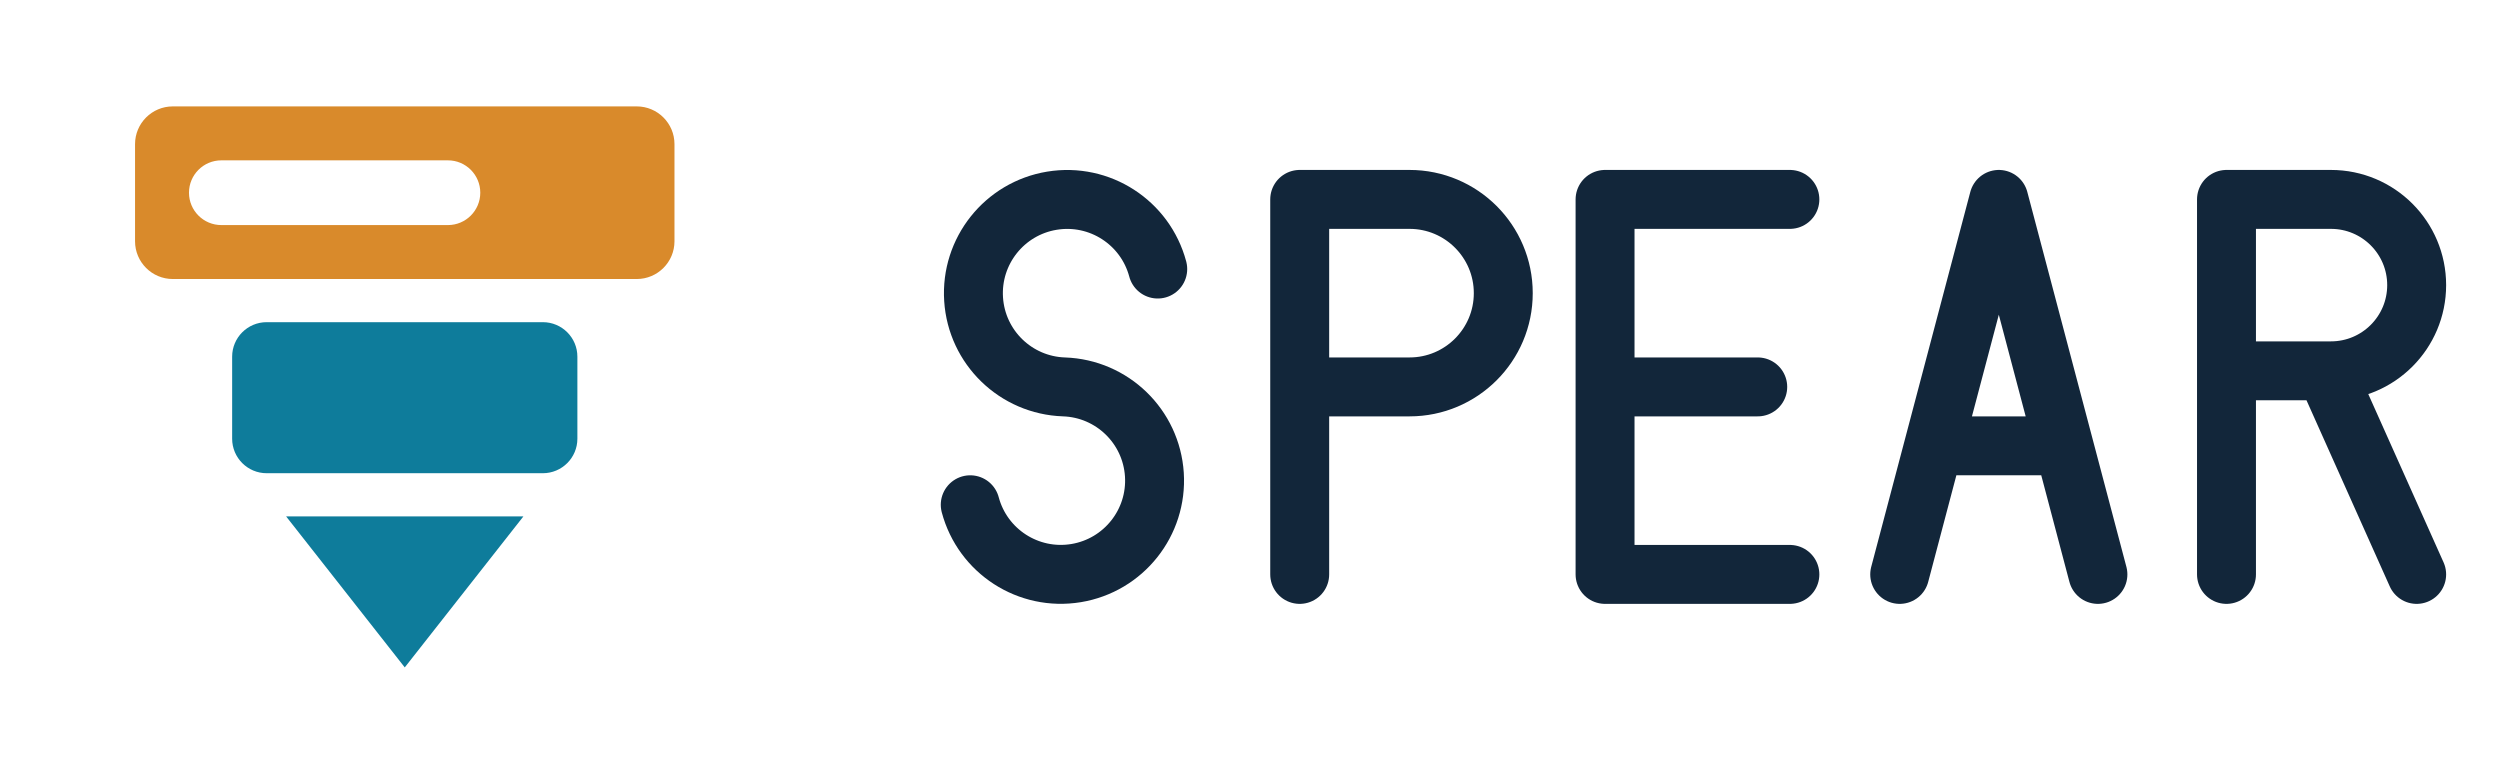
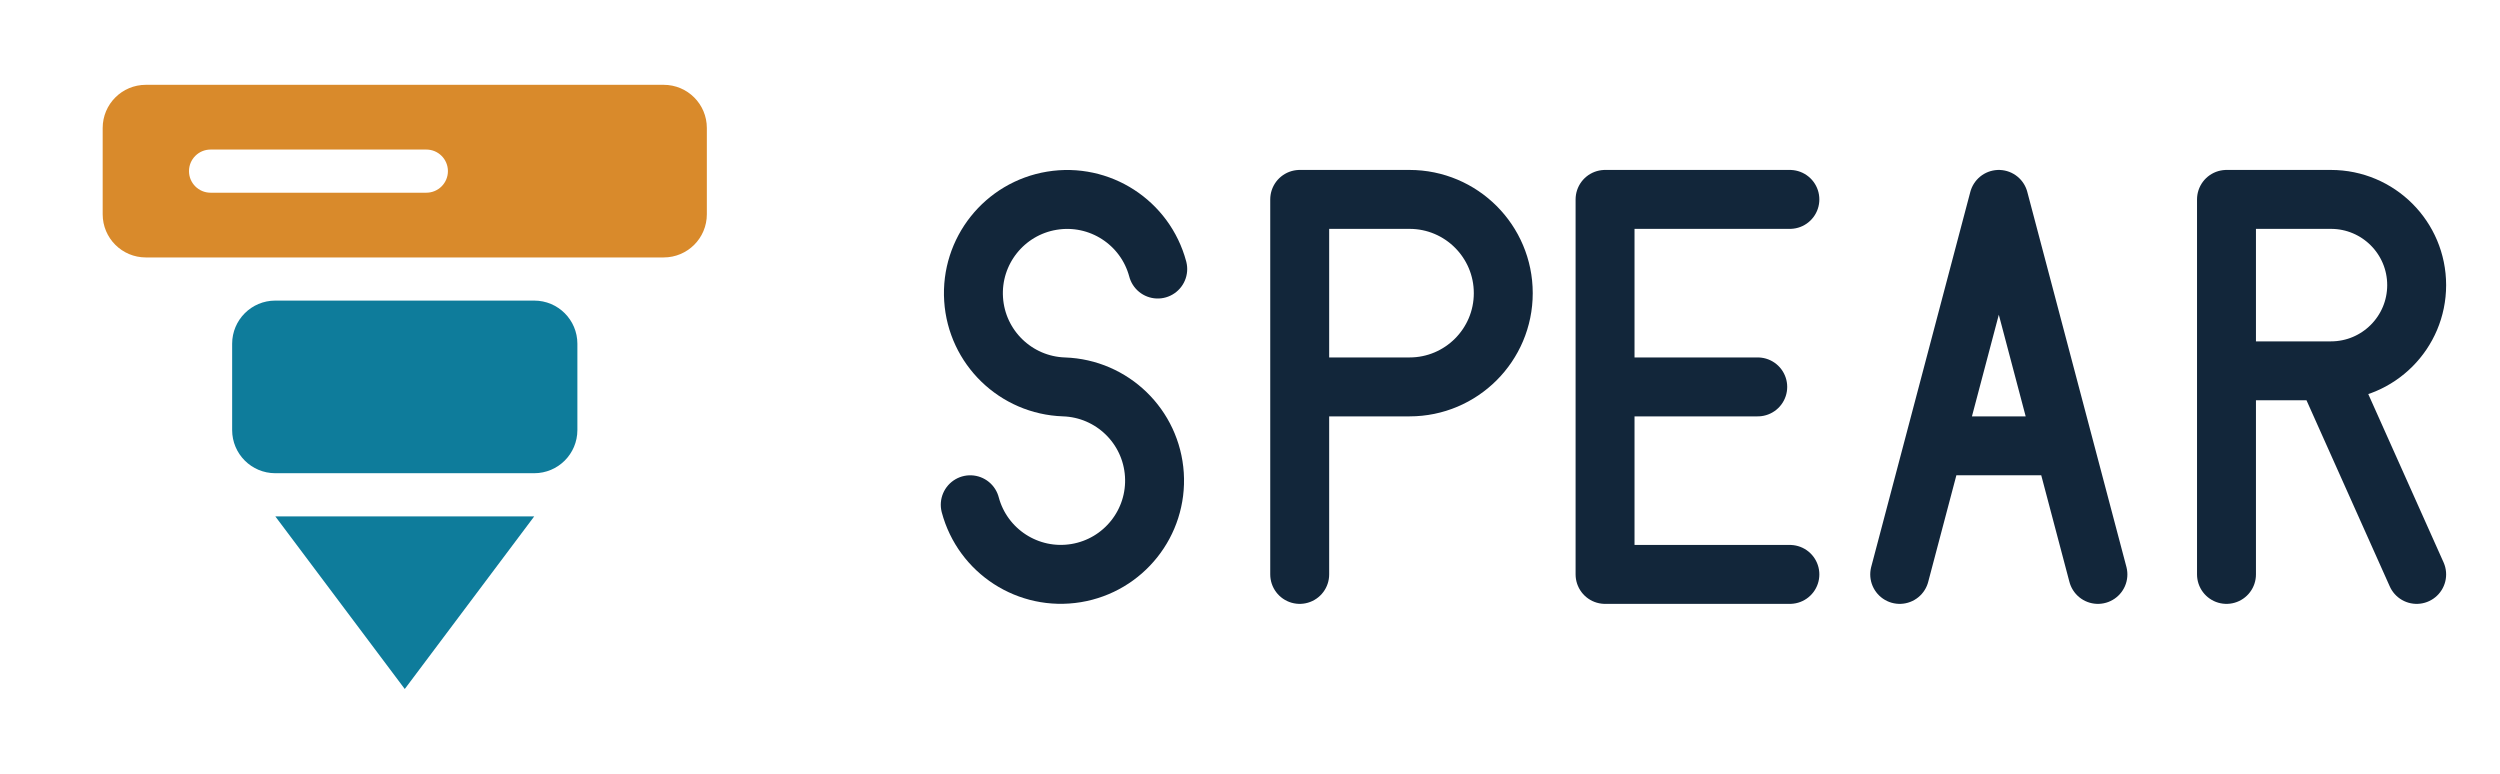
<svg xmlns="http://www.w3.org/2000/svg" viewBox="0 0 336 104" width="336" height="104" role="img" aria-label="SPEAR — Specification-driven Platform for Embedded Agentic Reasoning">
  <g transform="translate(8 5.6) scale(1.45)">
-     <path fill="#D98A2B" fill-rule="evenodd" d="M10.5 6 H53.5 A3.5 3.5 0 0 1 57 9.5 V18.5 A3.5 3.5 0 0 1 53.5 22              H10.5 A3.5 3.5 0 0 1 7 18.5 V9.5 A3.5 3.5 0 0 1 10.5 6 Z              M15 11 H36 A3 3 0 0 1 36 17 H15 A3 3 0 0 1 15 11 Z" />
-     <rect x="16" y="26" width="32" height="14" rx="3.2" fill="#0E7C9B" />
-     <path fill="#0E7C9B" d="M21 44 H43 L32 58 Z" />
+     <path fill="#D98A2B" fill-rule="evenodd" d="M8 4 H56 A4 4 0 0 1 60 8 V16 A4 4 0 0 1 56 20 H8 A4 4 0 0 1 4 16              V8 A4 4 0 0 1 8 4 Z M14 10 H34 A2 2 0 0 1 34 14 H14 A2 2 0 0 1 14 10 Z" />
+     <rect x="16" y="24" width="32" height="16" rx="4" fill="#0E7C9B" />
+     <path fill="#0E7C9B" d="M20 44 H44 L32 60 Z" />
  </g>
  <g transform="translate(126.8 19.6) scale(0.72)" fill="none" stroke="#12263A" stroke-width="11" stroke-linecap="round" stroke-linejoin="round">
    <path d="M40 23 A17.5 17.5 0 1 0 22.5 45 A17.5 17.5 0 1 1 5 67" transform="translate(0 0)" />
    <path d="M5.5 80 V10 H26 A17.5 17.5 0 0 1 26 45 H5.5" transform="translate(61 0)" />
    <path d="M40 10 H5.5 V80 H40 M5.5 45 H34" transform="translate(118 0)" />
    <path d="M5.5 80 L24 10 L42.5 80 M13 56 H35" transform="translate(173 0)" />
    <path d="M5.5 80 V10 H25 A16 16 0 0 1 25 42 H5.5 M24 42 L41 80" transform="translate(234 0)" />
  </g>
</svg>
